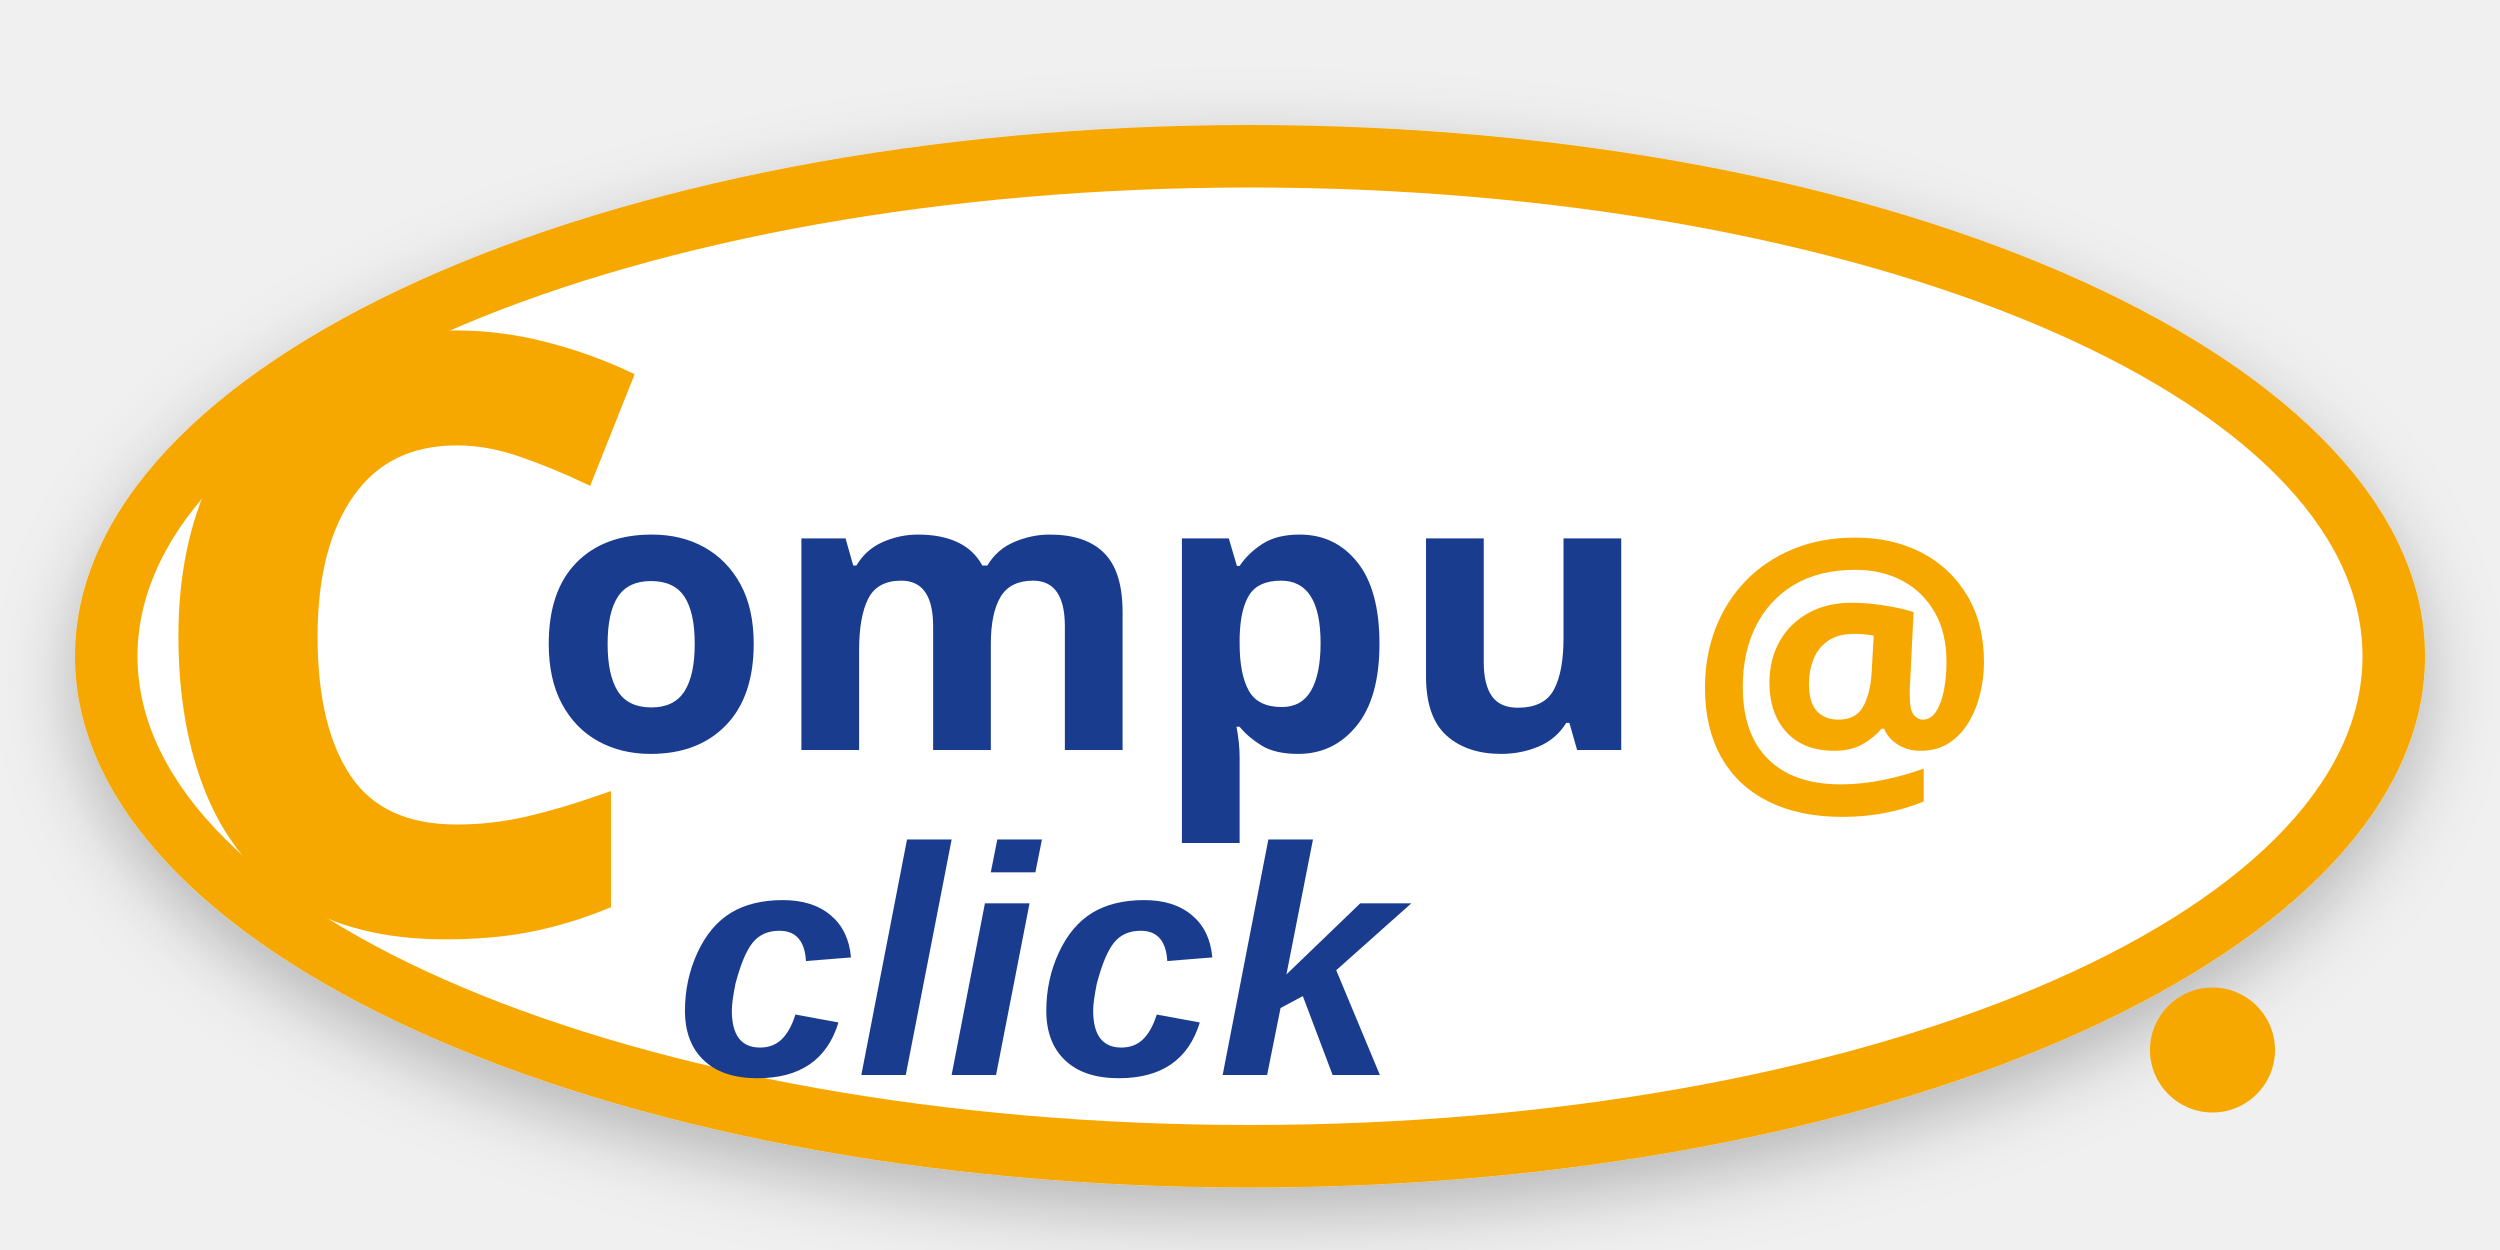
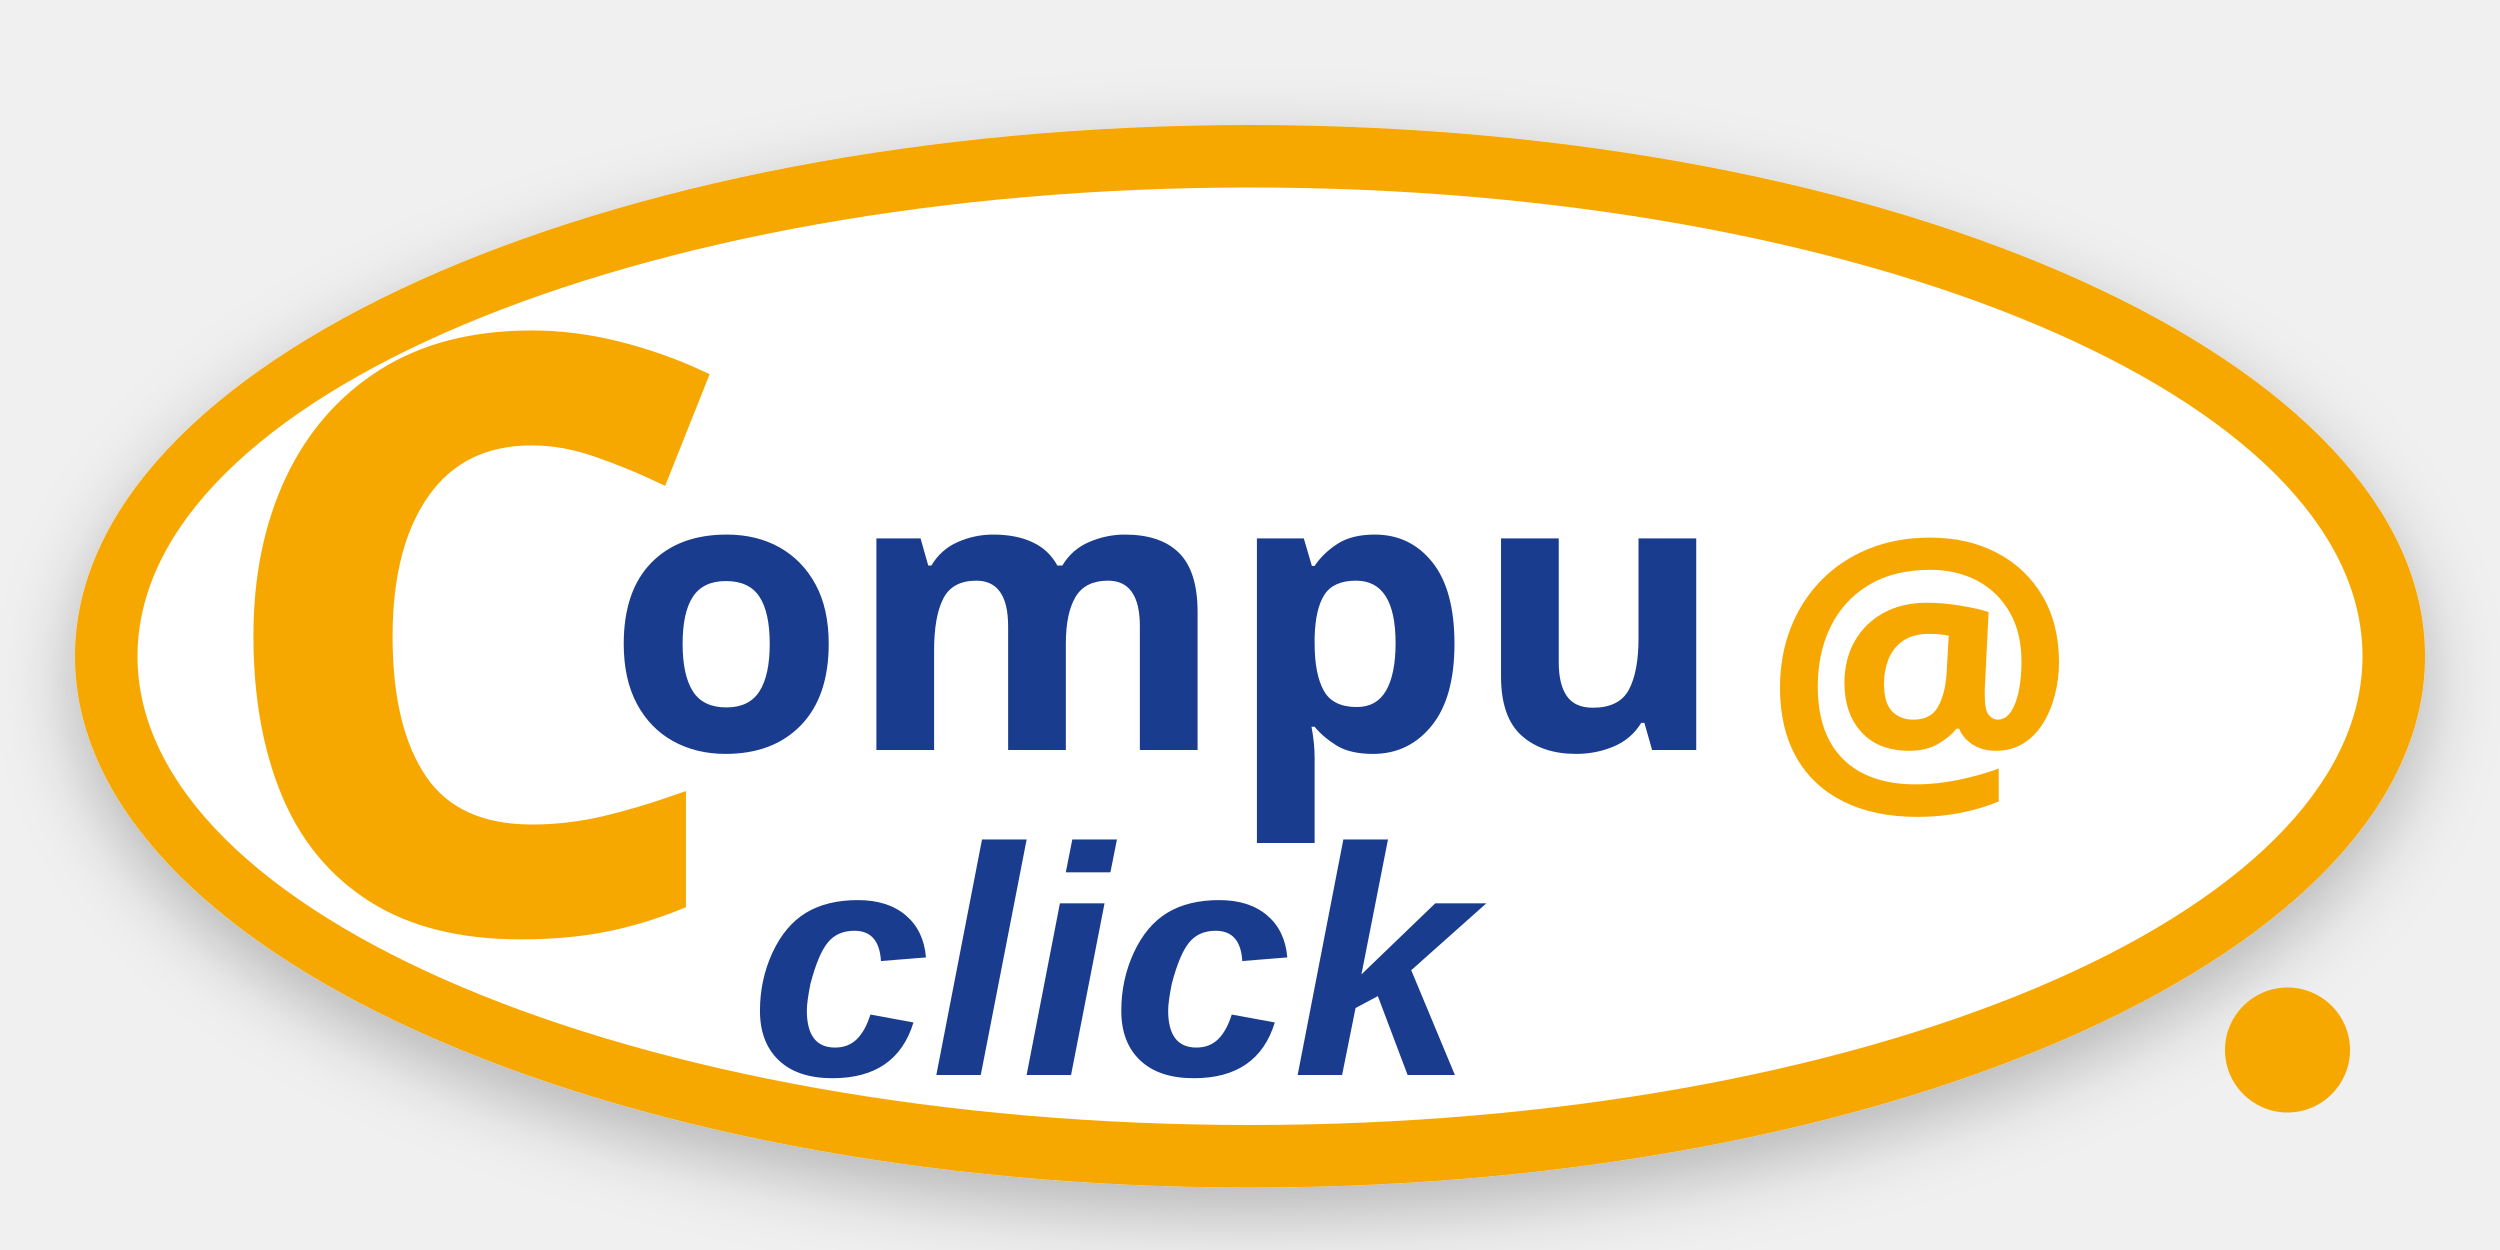
<svg xmlns="http://www.w3.org/2000/svg" viewBox="0 0 400 200" width="400" height="200">
  <defs>
    <filter id="shadow" x="-10%" y="-10%" width="120%" height="120%">
      <feDropShadow dx="0" dy="4" stdDeviation="6" flood-color="rgba(0,0,0,0.25)" />
    </filter>
  </defs>
  <ellipse cx="200" cy="105" rx="188" ry="85" fill="#F7A800" filter="url(#shadow)" />
  <ellipse cx="200" cy="105" rx="178" ry="75" fill="white" />
-   <text x="22" y="148" font-family="Arial Black, Impact, sans-serif" font-size="130" font-weight="900" fill="#F7A800" stroke="#F7A800" stroke-width="2">C</text>
-   <text x="85" y="120" font-family="Arial Black, Impact, sans-serif" font-size="62" font-weight="900" fill="#1A3C8F">ompu</text>
-   <text x="270" y="126" font-family="Arial Black, Impact, sans-serif" font-size="56" font-weight="900" fill="#F7A800">@</text>
-   <text x="108" y="172" font-family="Arial, sans-serif" font-size="52" font-weight="900" font-style="italic" fill="#1A3C8F">click</text>
-   <circle cx="354" cy="168" r="10" fill="#F7A800" />
+   <g transform="translate(12, 0)">
+     <text x="22" y="148" font-family="Arial Black, Impact, sans-serif" font-size="130" font-weight="900" fill="#F7A800" stroke="#F7A800" stroke-width="2">C</text>
+     <text x="85" y="120" font-family="Arial Black, Impact, sans-serif" font-size="62" font-weight="900" fill="#1A3C8F">ompu</text>
+     <text x="270" y="126" font-family="Arial Black, Impact, sans-serif" font-size="56" font-weight="900" fill="#F7A800">@</text>
+     <text x="108" y="172" font-family="Arial, sans-serif" font-size="52" font-weight="900" font-style="italic" fill="#1A3C8F">click</text>
+     <circle cx="354" cy="168" r="10" fill="#F7A800" />
+   </g>
</svg>
